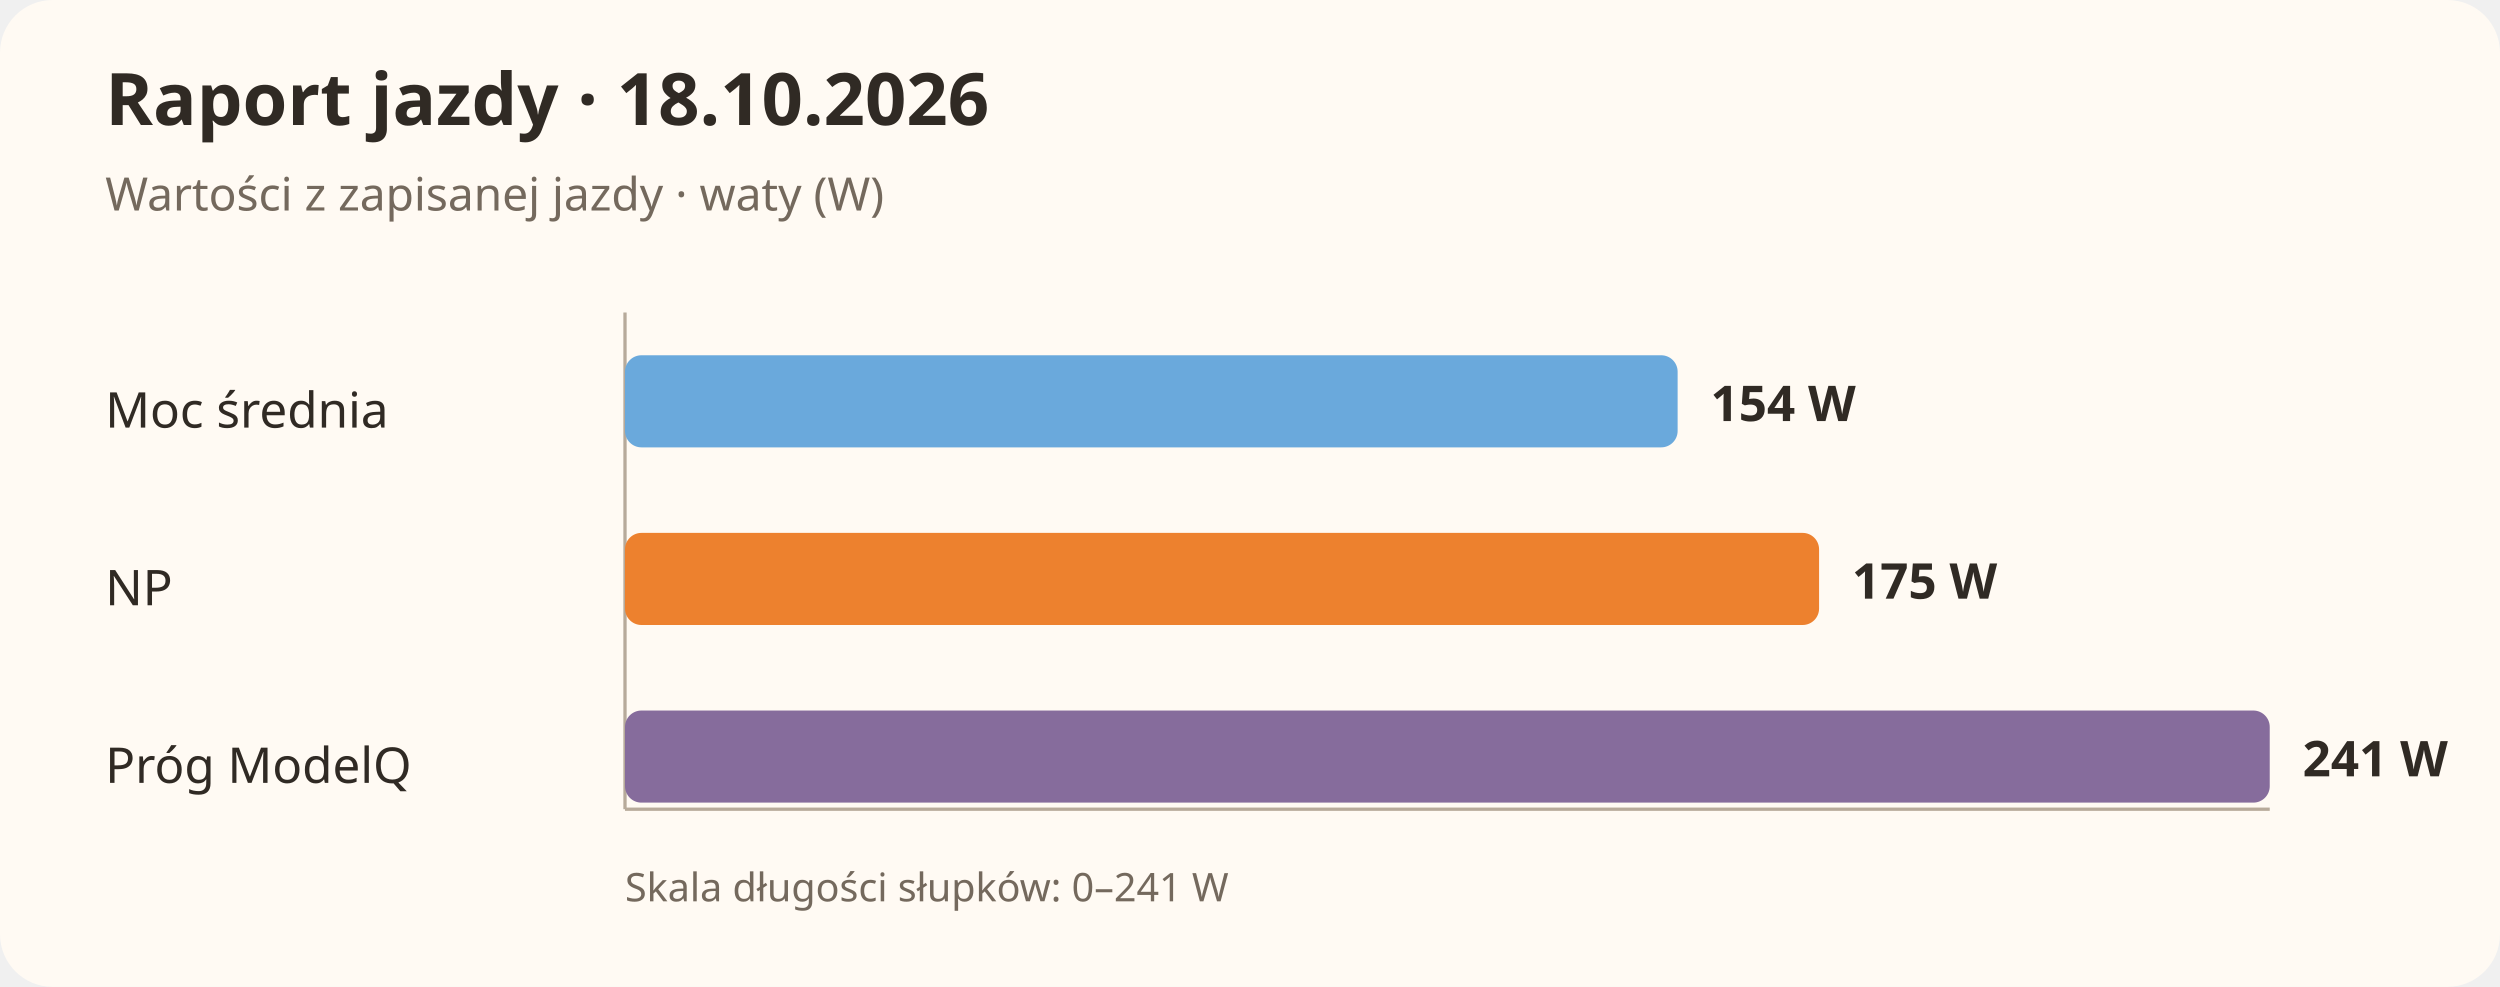
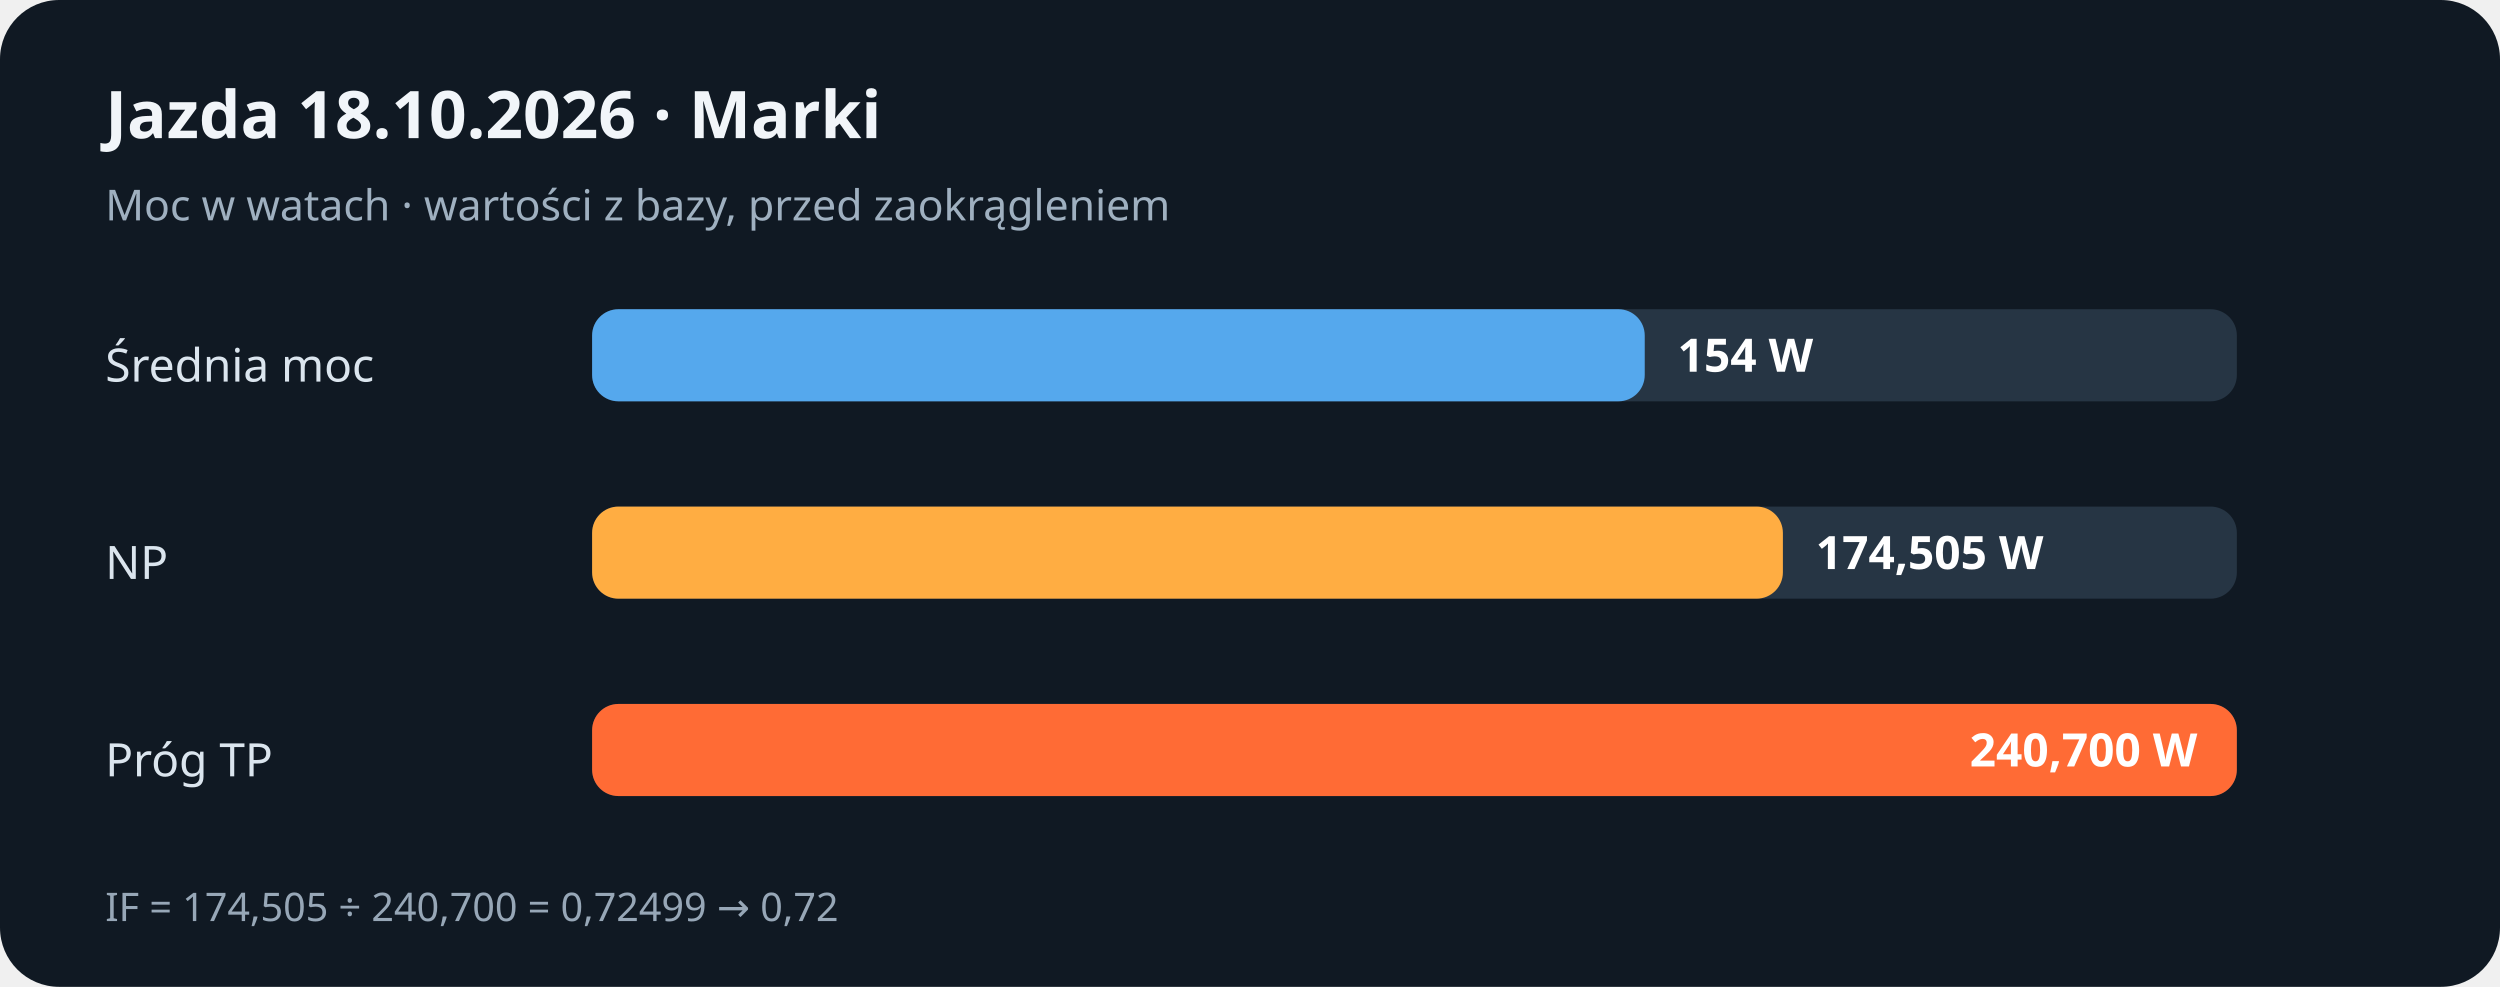
- <svg xmlns="http://www.w3.org/2000/svg" width="760" height="300" viewBox="0 0 760 300" role="img" aria-labelledby="title desc">
-   <rect width="760" height="300" rx="16" fill="#fffaf3" />
-   <text x="32" y="38" font-family="sans-serif" font-size="22" font-weight="700" fill="#302a24">Raport jazdy · 18.10.2026</text>
-   <text x="32" y="64" font-family="sans-serif" font-size="14" fill="#74695d">Wartości z zapisanej jazdy · waty (W)</text>
-   <line x1="190" y1="95" x2="190" y2="246" stroke="#b7aa9a" />
-   <line x1="190" y1="246" x2="690" y2="246" stroke="#b7aa9a" />
-   <g font-family="sans-serif" font-size="15" fill="#302a24">
-     <text x="32" y="130">Moc średnia</text>
-     <text x="32" y="184">NP</text>
-     <text x="32" y="238">Próg ModelQ</text>
+ <svg xmlns="http://www.w3.org/2000/svg" viewBox="0 0 760 300" role="img" aria-labelledby="title desc">
+   <rect width="760" height="300" rx="18" fill="#101923" />
+   <text x="32" y="42" fill="#f1f5f9" font-family="sans-serif" font-size="20" font-weight="700">Jazda 18.10.2026 · Marki</text>
+   <text x="32" y="67" fill="#9fb0c0" font-family="sans-serif" font-size="13">Moc w watach · wartości z bazy, przed zaokrągleniem</text>
+   <g font-family="sans-serif" font-size="14" fill="#dbe5ee">
+     <text x="32" y="116">Średnia moc</text>
+     <text x="32" y="176">NP</text>
+     <text x="32" y="236">Próg TP</text>
  </g>
-   <rect x="190" y="108" width="320" height="28" rx="5" fill="#6aa9dc" />
-   <rect x="190" y="162" width="363" height="28" rx="5" fill="#ed812e" />
-   <rect x="190" y="216" width="500" height="28" rx="5" fill="#866c9c" />
-   <g font-family="sans-serif" font-size="15" font-weight="700" fill="#302a24">
-     <text x="520" y="128">154 W</text>
-     <text x="563" y="182">175 W</text>
-     <text x="700" y="236">241 W</text>
+   <g fill="#263544">
+     <rect x="180" y="94" width="500" height="28" rx="8" />
+     <rect x="180" y="154" width="500" height="28" rx="8" />
+     <rect x="180" y="214" width="500" height="28" rx="8" />
  </g>
-   <text x="190" y="274" font-family="sans-serif" font-size="12" fill="#74695d">Skala długości słupków: 0–241 W</text>
+   <rect x="180" y="94" width="320" height="28" rx="8" fill="#55a8ed" />
+   <rect x="180" y="154" width="362" height="28" rx="8" fill="#ffad42" />
+   <rect x="180" y="214" width="500" height="28" rx="8" fill="#ff6b35" />
+   <g font-family="sans-serif" font-size="14" font-weight="700" fill="#fff">
+     <text x="510" y="113">154 W</text>
+     <text x="552" y="173">174,505 W</text>
+     <text x="668" y="233" text-anchor="end">240,700 W</text>
+   </g>
+   <text x="32" y="280" fill="#97a7b7" font-family="sans-serif" font-size="12">IF = 174,505 ÷ 240,700 = 0,72499 → 0,72</text>
</svg>
